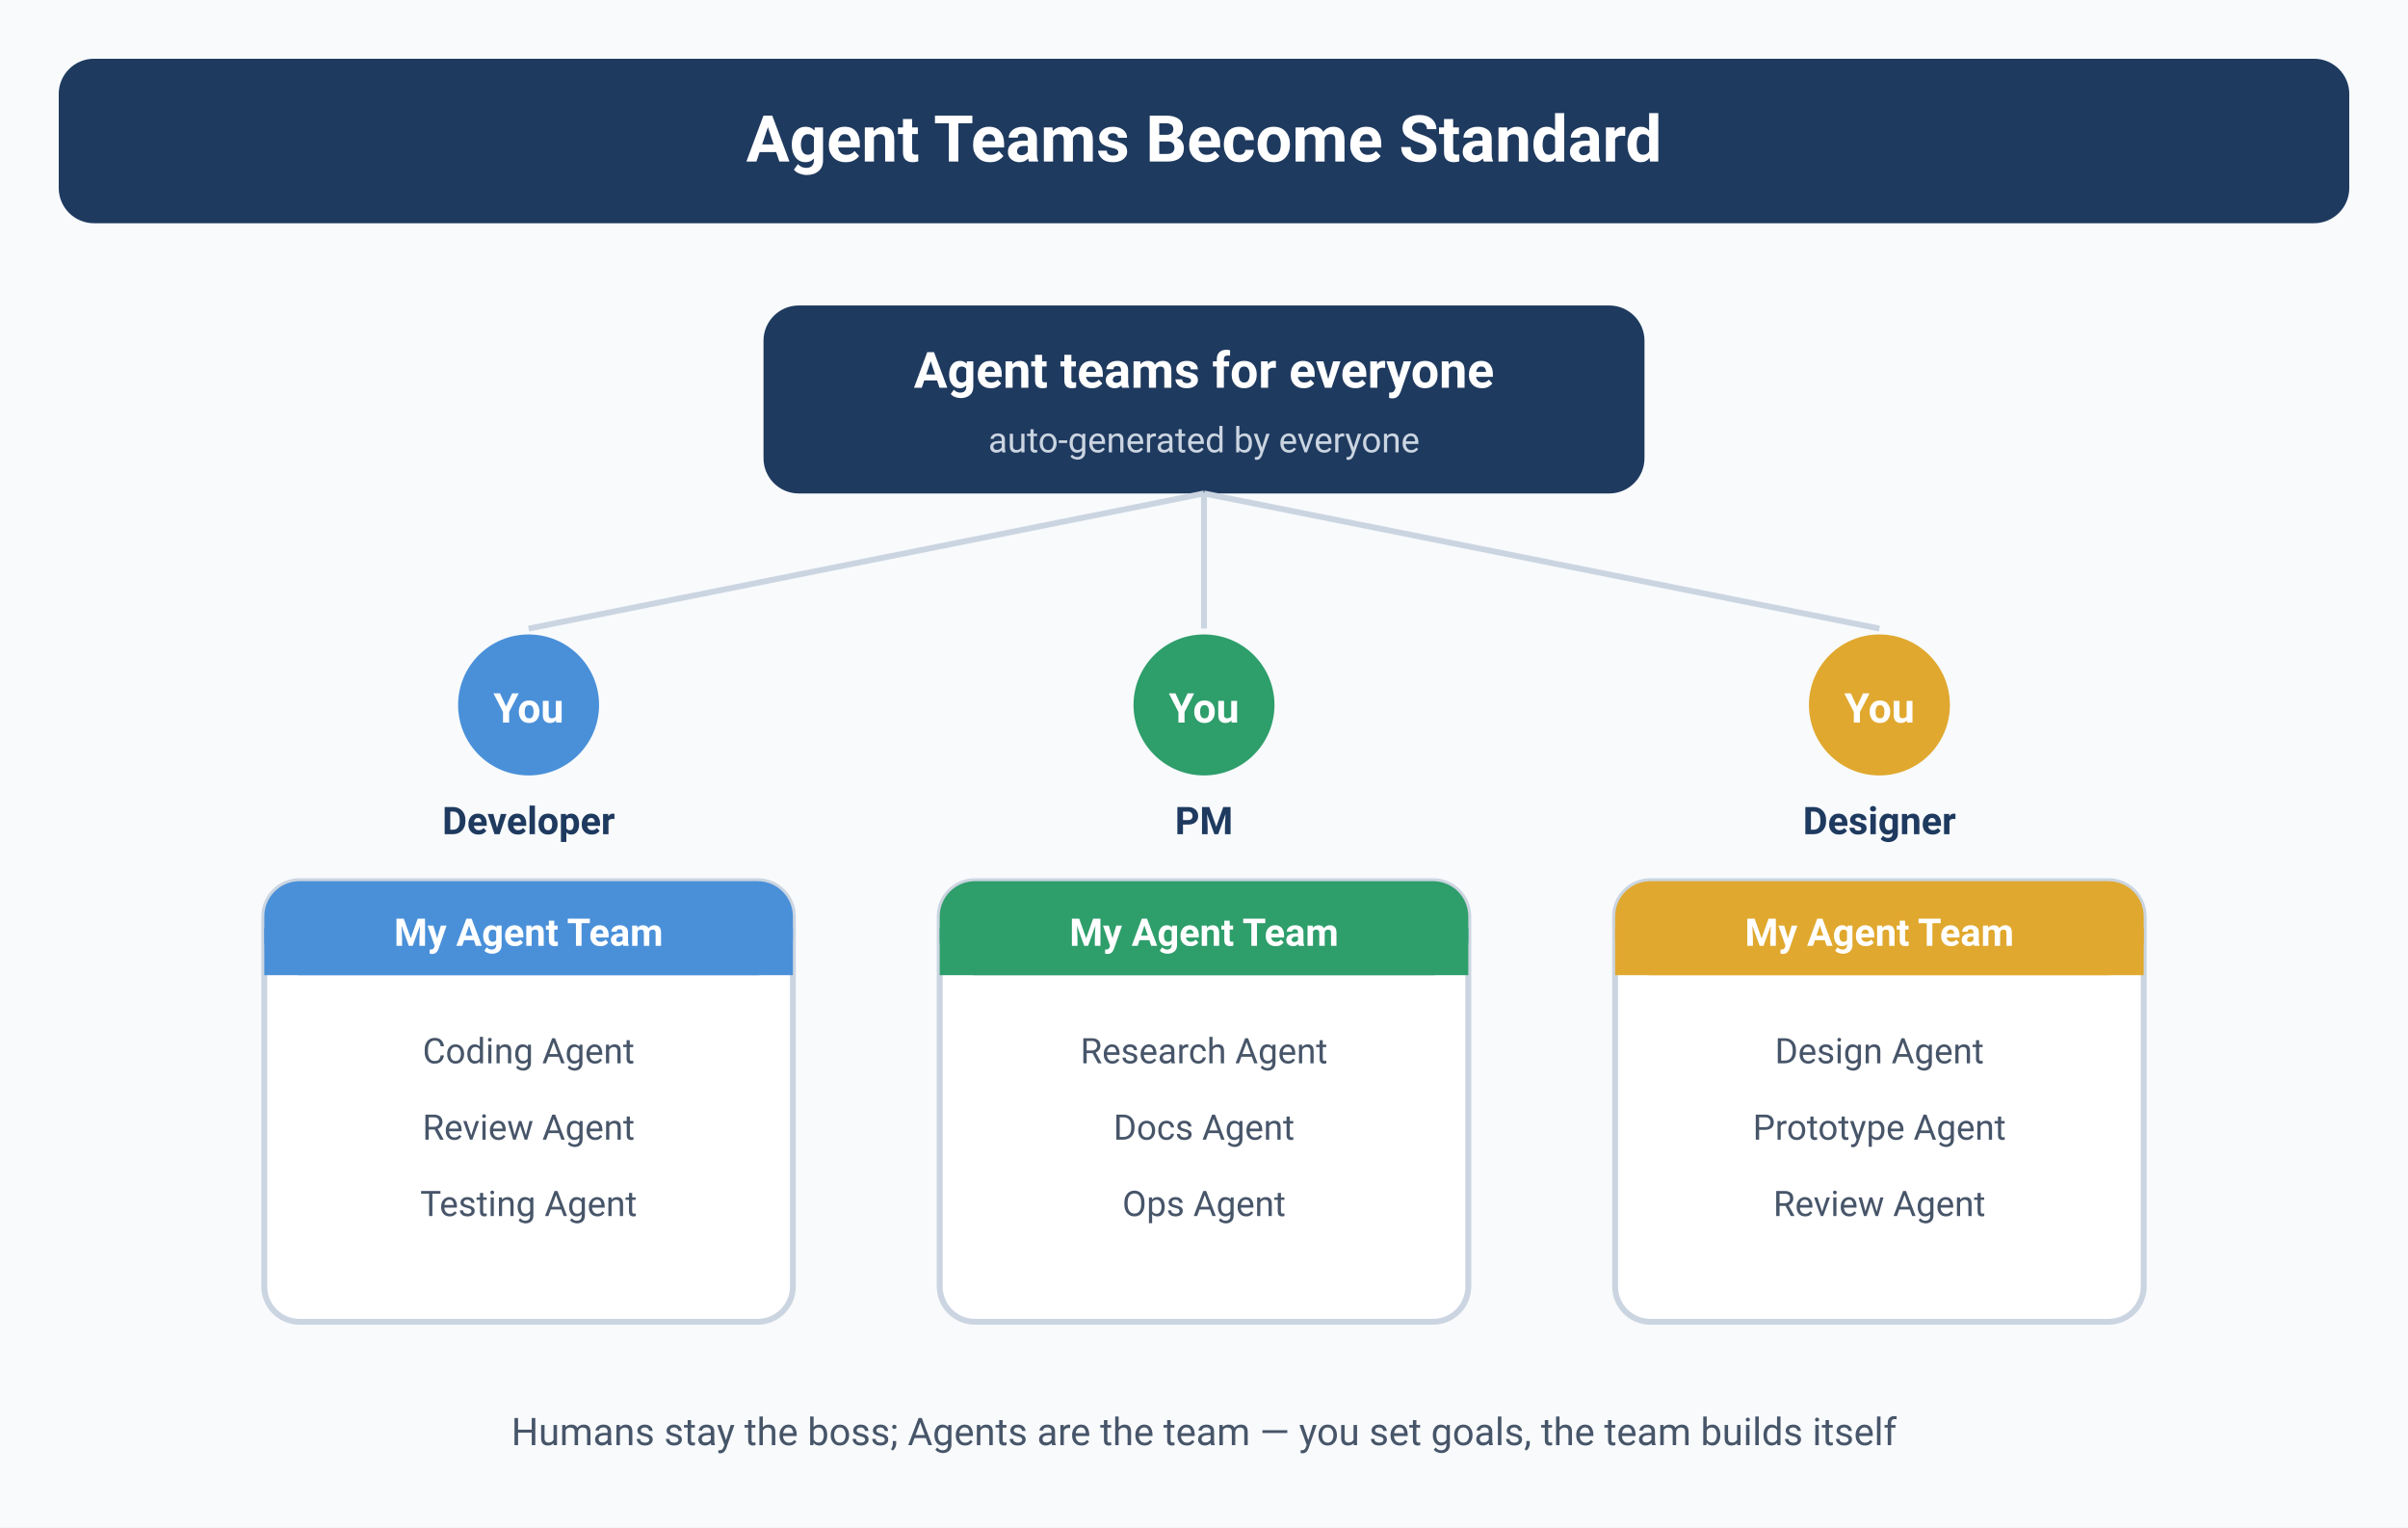
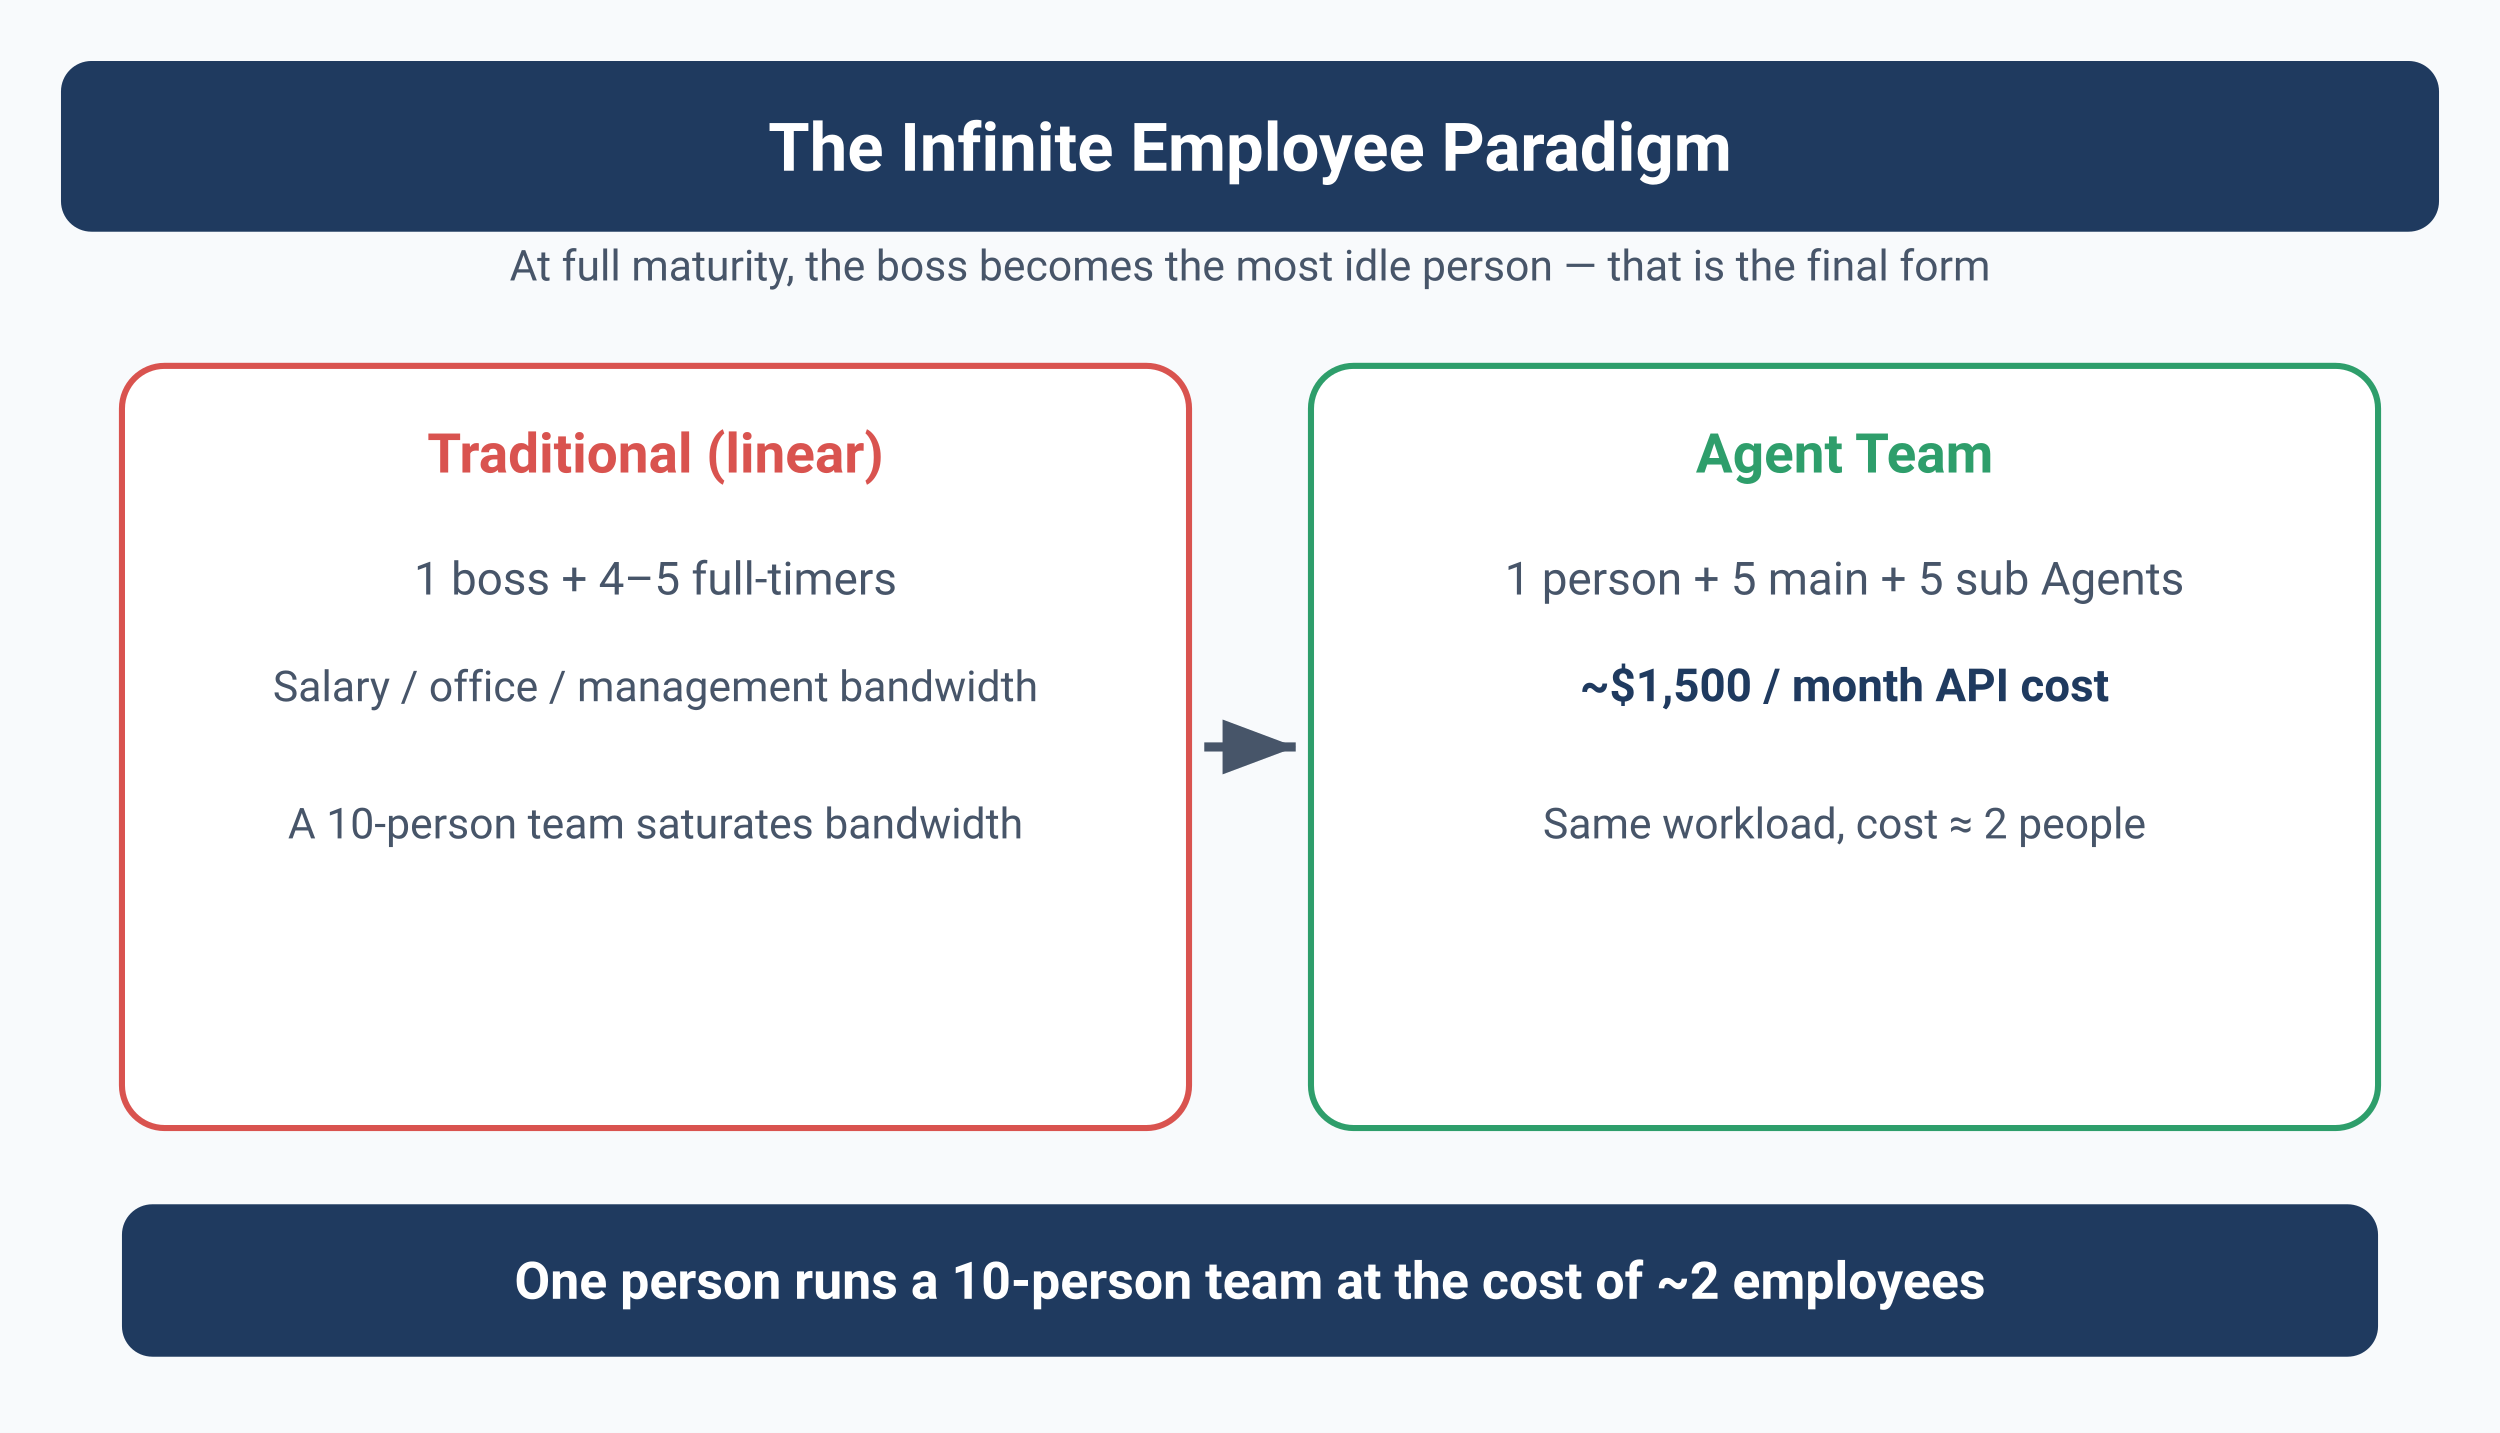
- <svg xmlns="http://www.w3.org/2000/svg" viewBox="0 0 820 520" font-family="'Segoe UI', Roboto, Helvetica, Arial, sans-serif">
+ <svg xmlns="http://www.w3.org/2000/svg" viewBox="0 0 820 470" font-family="'Segoe UI', Roboto, Helvetica, Arial, sans-serif">
+   <rect width="820" height="470" fill="#f8fafc" />
+   <rect x="20" y="20" width="780" height="56" rx="10" fill="#1f3a5f" />
+   <text x="410" y="56" fill="#ffffff" font-size="22" font-weight="700" text-anchor="middle">The Infinite Employee Paradigm</text>
+   <text x="410" y="92" fill="#475569" font-size="14" text-anchor="middle">At full maturity, the boss becomes the most idle person — that is the final form</text>
+   <rect x="40" y="120" width="350" height="250" rx="14" fill="#ffffff" stroke="#d9534f" stroke-width="2" />
+   <text x="215" y="155" fill="#d9534f" font-size="18" font-weight="700" text-anchor="middle">Traditional (linear)</text>
+   <text x="215" y="195" fill="#475569" font-size="15" font-weight="normal" text-anchor="middle">1 boss + 4–5 full-timers</text>
+   <text x="215" y="230" fill="#475569" font-size="14" font-weight="normal" text-anchor="middle">Salary / office / management bandwidth</text>
+   <text x="215" y="275" fill="#475569" font-size="14" font-weight="normal" text-anchor="middle">A 10-person team saturates bandwidth</text>
+   <rect x="430" y="120" width="350" height="250" rx="14" fill="#ffffff" stroke="#2e9e6b" stroke-width="2" />
+   <text x="605" y="155" fill="#2e9e6b" font-size="18" font-weight="700" text-anchor="middle">Agent Team</text>
+   <text x="605" y="195" fill="#475569" font-size="15" font-weight="normal" text-anchor="middle">1 person + 5 main + 5 sub Agents</text>
+   <text x="605" y="230" fill="#1f3a5f" font-size="15" font-weight="700" text-anchor="middle">~$1,500 / month API cost</text>
+   <text x="605" y="275" fill="#475569" font-size="14" font-weight="normal" text-anchor="middle">Same workload, cost ≈ 2 people</text>
+   <line x1="395" y1="245" x2="425" y2="245" stroke="#475569" stroke-width="3" marker-end="url(#ar)" />
  <defs>
-     <marker id="arr" markerWidth="10" markerHeight="10" refX="8" refY="3" orient="auto">
-       <path d="M0,0 L8,3 L0,6 Z" fill="#94a3b8" />
+     <marker id="ar" markerWidth="10" markerHeight="10" refX="8" refY="3" orient="auto">
+       <path d="M0,0 L8,3 L0,6 Z" fill="#475569" />
    </marker>
  </defs>
-   <rect width="820" height="520" fill="#f8fafc" />
-   <rect x="20" y="20" width="780" height="56" rx="12" fill="#1f3a5f" />
-   <text x="410" y="55" fill="#ffffff" font-size="22" font-weight="700" text-anchor="middle">Agent Teams Become Standard</text>
-   <rect x="260" y="104" width="300" height="64" rx="12" fill="#1f3a5f" />
-   <text x="410" y="132" fill="#ffffff" font-size="17" font-weight="700" text-anchor="middle">Agent teams for everyone</text>
-   <text x="410" y="154" fill="#cbd5e1" font-size="12" text-anchor="middle">auto-generated by everyone</text>
-   <line x1="410" y1="168" x2="180" y2="214" stroke="#cbd5e1" stroke-width="2" />
-   <line x1="410" y1="168" x2="410" y2="214" stroke="#cbd5e1" stroke-width="2" />
-   <line x1="410" y1="168" x2="640" y2="214" stroke="#cbd5e1" stroke-width="2" />
-   <circle cx="180" cy="240" r="24" fill="#4a90d9" />
-   <text x="180" y="246" fill="#ffffff" font-size="14" font-weight="700" text-anchor="middle">You</text>
-   <text x="180" y="284" fill="#1f3a5f" font-size="13" font-weight="700" text-anchor="middle">Developer</text>
-   <rect x="90" y="300" width="180" height="150" rx="12" fill="#ffffff" stroke="#cbd5e1" stroke-width="2" />
-   <rect x="90" y="300" width="180" height="32" rx="12" fill="#4a90d9" />
-   <rect x="90" y="316" width="180" height="16" fill="#4a90d9" />
-   <text x="180" y="322" fill="#ffffff" font-size="13" font-weight="700" text-anchor="middle">My Agent Team</text>
-   <text x="180" y="362" fill="#475569" font-size="12" text-anchor="middle">Coding Agent</text>
-   <text x="180" y="388" fill="#475569" font-size="12" text-anchor="middle">Review Agent</text>
-   <text x="180" y="414" fill="#475569" font-size="12" text-anchor="middle">Testing Agent</text>
-   <circle cx="410" cy="240" r="24" fill="#2e9e6b" />
-   <text x="410" y="246" fill="#ffffff" font-size="14" font-weight="700" text-anchor="middle">You</text>
-   <text x="410" y="284" fill="#1f3a5f" font-size="13" font-weight="700" text-anchor="middle">PM</text>
-   <rect x="320" y="300" width="180" height="150" rx="12" fill="#ffffff" stroke="#cbd5e1" stroke-width="2" />
-   <rect x="320" y="300" width="180" height="32" rx="12" fill="#2e9e6b" />
-   <rect x="320" y="316" width="180" height="16" fill="#2e9e6b" />
-   <text x="410" y="322" fill="#ffffff" font-size="13" font-weight="700" text-anchor="middle">My Agent Team</text>
-   <text x="410" y="362" fill="#475569" font-size="12" text-anchor="middle">Research Agent</text>
-   <text x="410" y="388" fill="#475569" font-size="12" text-anchor="middle">Docs Agent</text>
-   <text x="410" y="414" fill="#475569" font-size="12" text-anchor="middle">Ops Agent</text>
-   <circle cx="640" cy="240" r="24" fill="#e0a82e" />
-   <text x="640" y="246" fill="#ffffff" font-size="14" font-weight="700" text-anchor="middle">You</text>
-   <text x="640" y="284" fill="#1f3a5f" font-size="13" font-weight="700" text-anchor="middle">Designer</text>
-   <rect x="550" y="300" width="180" height="150" rx="12" fill="#ffffff" stroke="#cbd5e1" stroke-width="2" />
-   <rect x="550" y="300" width="180" height="32" rx="12" fill="#e0a82e" />
-   <rect x="550" y="316" width="180" height="16" fill="#e0a82e" />
-   <text x="640" y="322" fill="#ffffff" font-size="13" font-weight="700" text-anchor="middle">My Agent Team</text>
-   <text x="640" y="362" fill="#475569" font-size="12" text-anchor="middle">Design Agent</text>
-   <text x="640" y="388" fill="#475569" font-size="12" text-anchor="middle">Prototype Agent</text>
-   <text x="640" y="414" fill="#475569" font-size="12" text-anchor="middle">Review Agent</text>
-   <text x="410" y="492" fill="#475569" font-size="13" text-anchor="middle">Humans stay the boss; Agents are the team — you set goals, the team builds itself</text>
+   <rect x="40" y="395" width="740" height="50" rx="10" fill="#1f3a5f" />
+   <text x="410" y="426" fill="#ffffff" font-size="17" font-weight="700" text-anchor="middle">One person runs a 10-person team at the cost of ~2 employees</text>
</svg>
